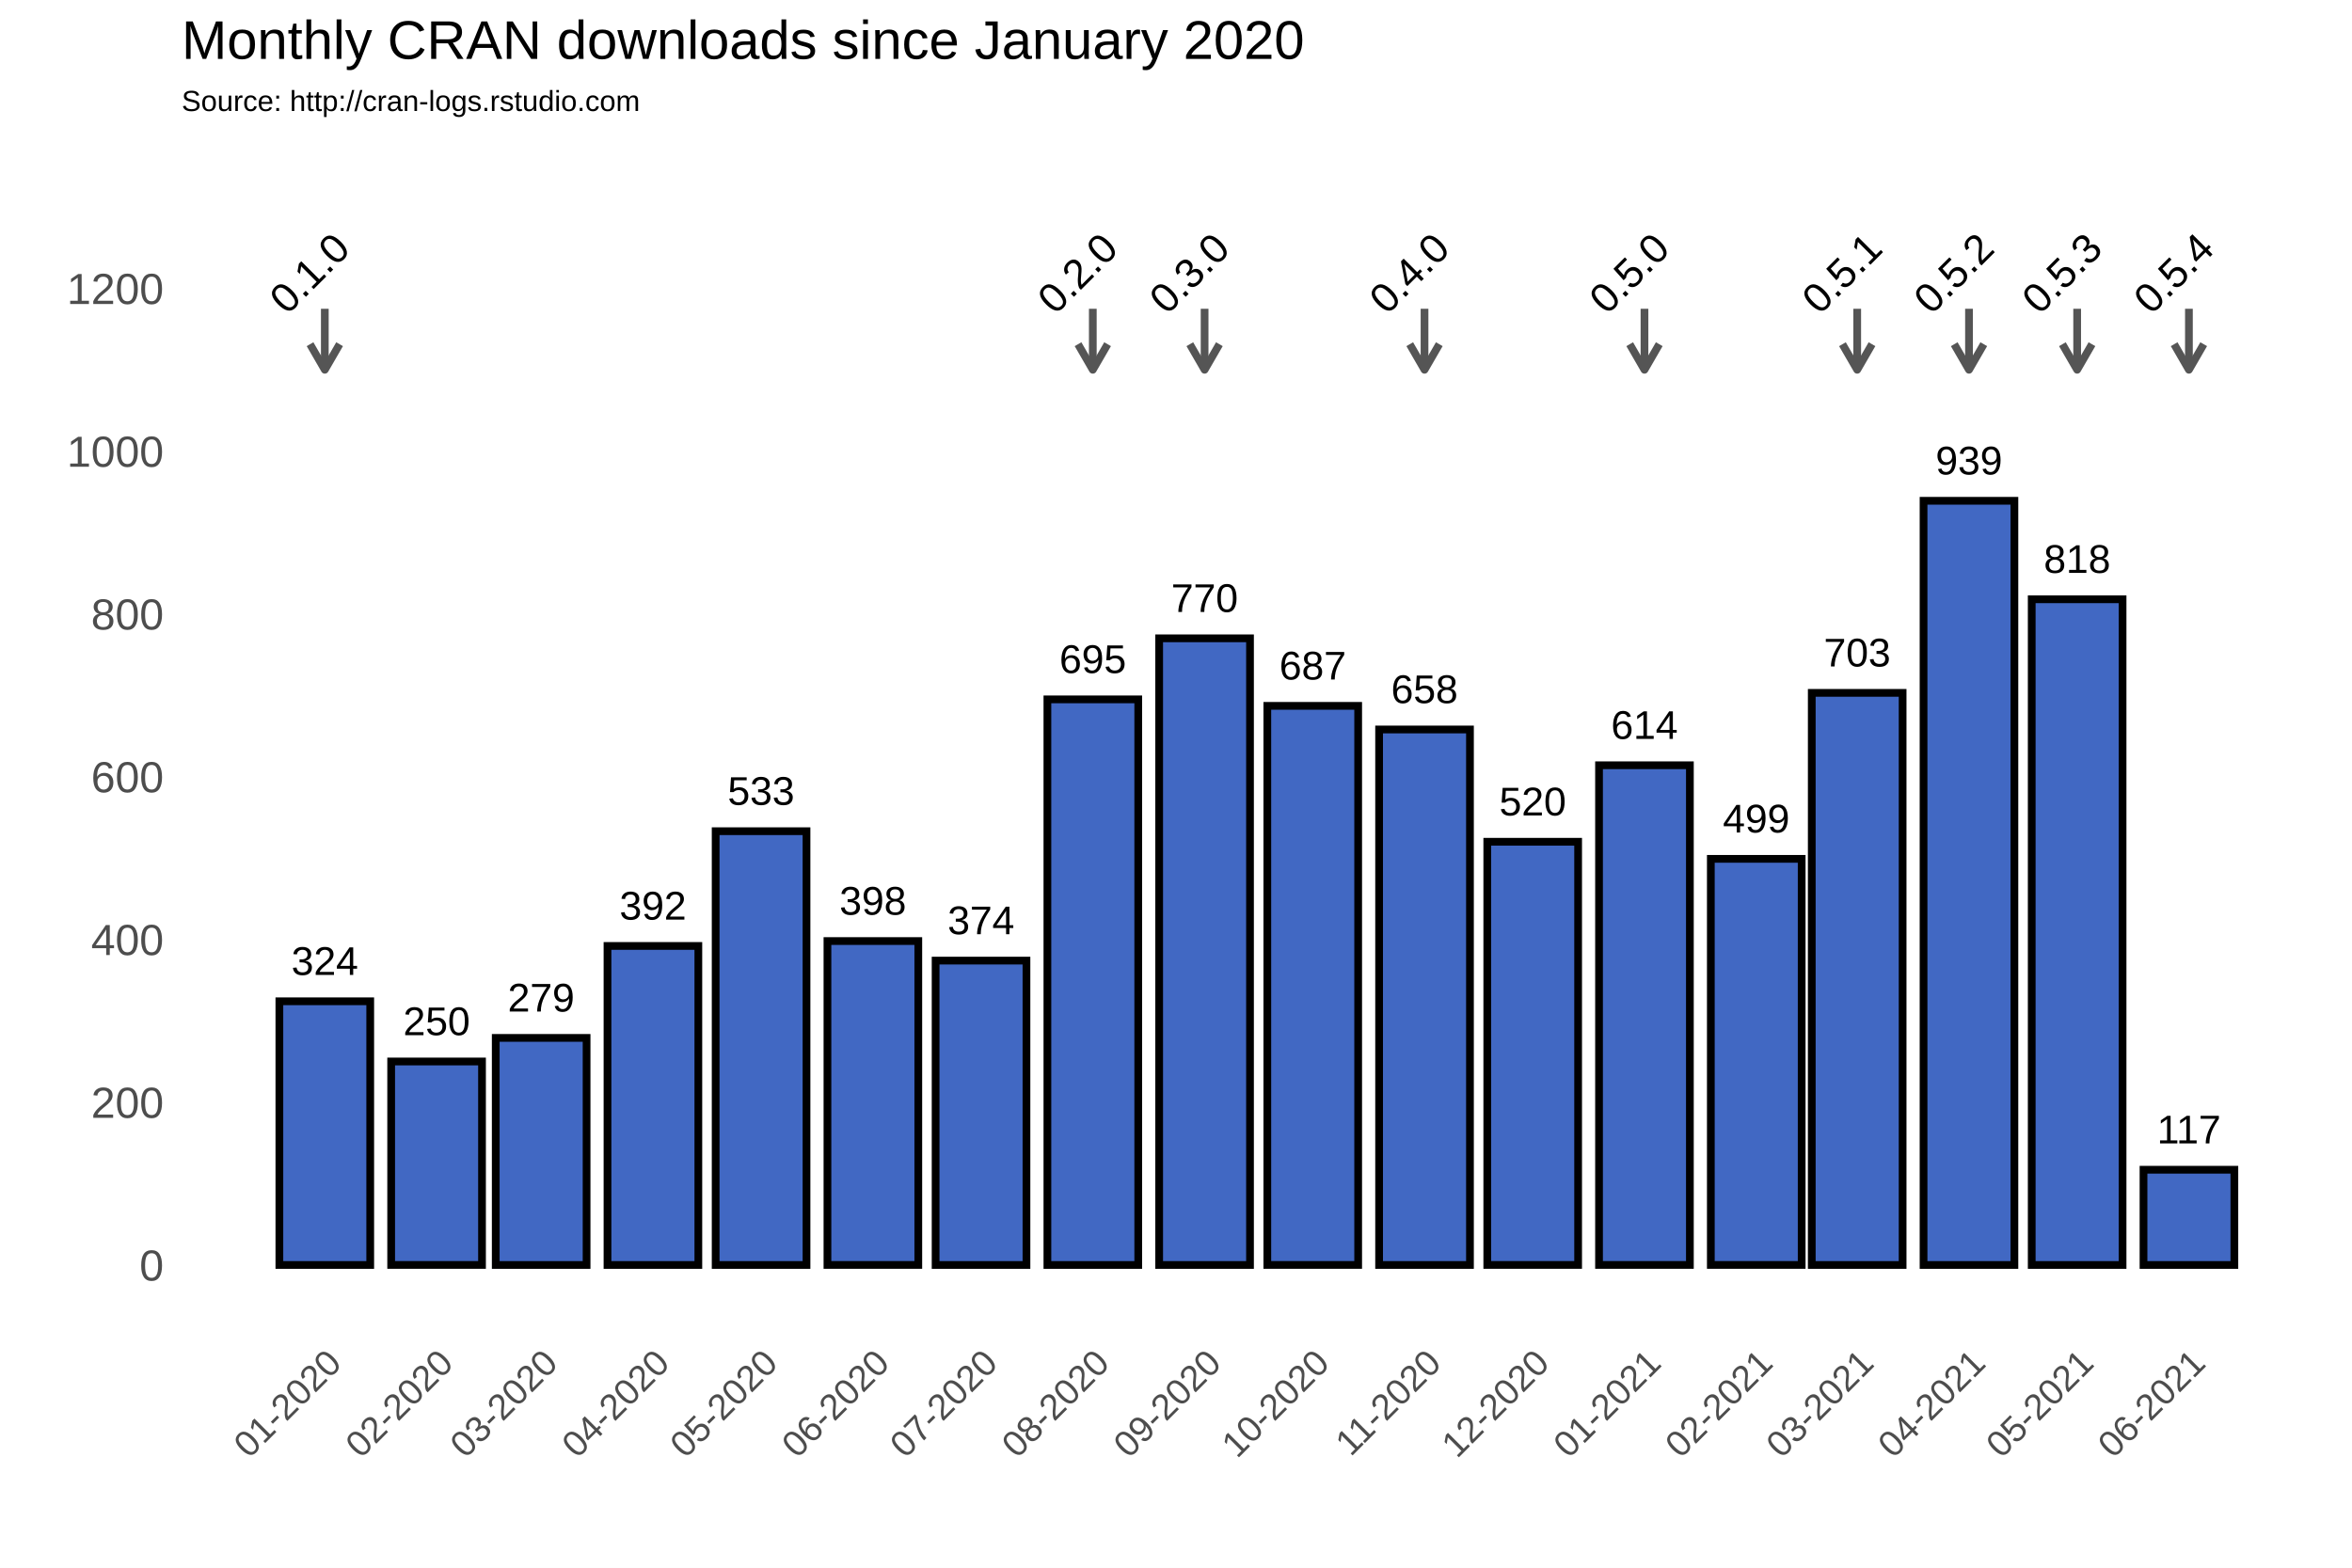
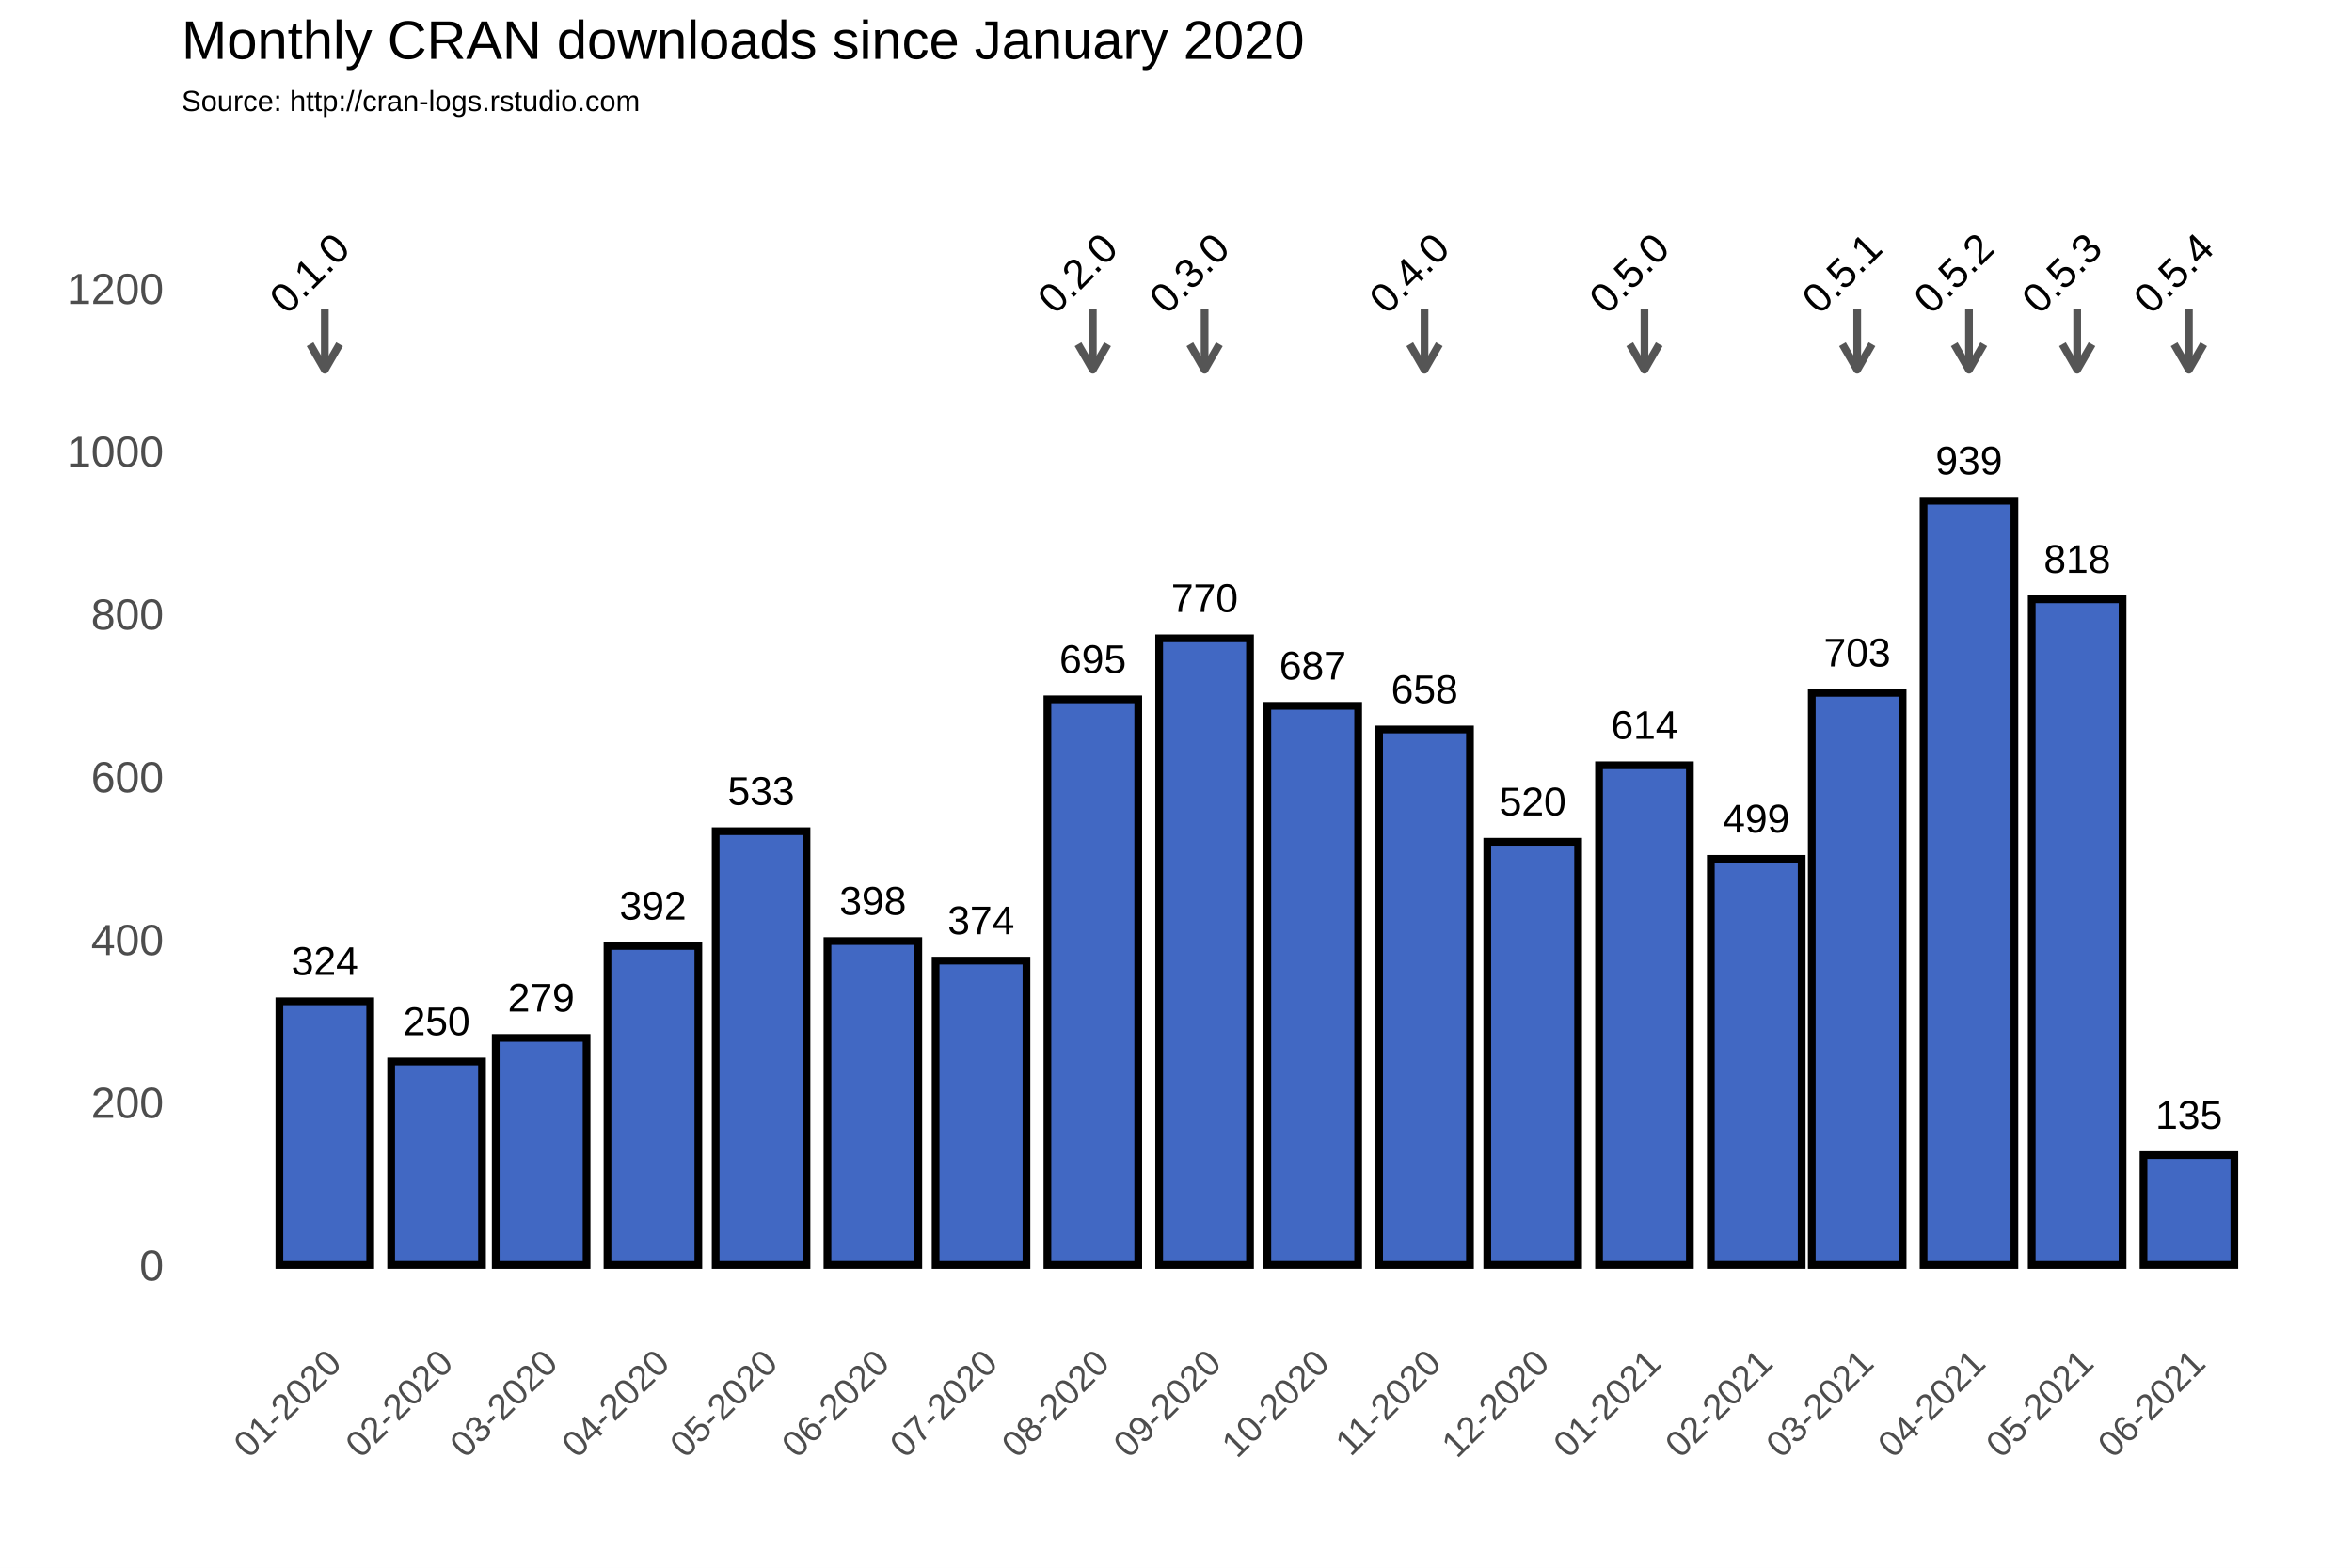
<svg xmlns="http://www.w3.org/2000/svg" class="svglite" width="648.00pt" height="432.00pt" viewBox="0 0 648.00 432.00">
  <defs>
    <style type="text/css">
    .svglite line, .svglite polyline, .svglite polygon, .svglite path, .svglite rect, .svglite circle {
      fill: none;
      stroke: #000000;
      stroke-linecap: round;
      stroke-linejoin: round;
      stroke-miterlimit: 10.00;
    }
  </style>
  </defs>
  <rect width="100%" height="100%" style="stroke: none; fill: #FFFFFF;" />
  <defs>
    <clipPath id="cpMC4wMHw2NDguMDB8MC4wMHw0MzIuMDA=">
      <rect x="0.00" y="0.00" width="648.00" height="432.00" />
    </clipPath>
  </defs>
  <g clip-path="url(#cpMC4wMHw2NDguMDB8MC4wMHw0MzIuMDA=)">
    <rect x="0.00" y="0.00" width="648.00" height="432.00" style="stroke-width: 1.07; stroke: #FFFFFF; fill: #FFFFFF;" />
  </g>
  <defs>
    <clipPath id="cpNTAuMDR8NjQyLjUyfDM3Ljc2fDM2My4zOA==">
      <rect x="50.04" y="37.76" width="592.48" height="325.62" />
    </clipPath>
  </defs>
  <g clip-path="url(#cpNTAuMDR8NjQyLjUyfDM3Ljc2fDM2My4zOA==)">
    <rect x="50.04" y="37.76" width="592.48" height="325.62" style="stroke-width: 1.07; stroke: none;" />
    <polyline points="50.04,326.15 642.52,326.15 " style="stroke-width: 0.53; stroke: #FFFFFF; stroke-linecap: butt;" />
    <polyline points="50.04,281.30 642.52,281.30 " style="stroke-width: 0.53; stroke: #FFFFFF; stroke-linecap: butt;" />
    <polyline points="50.04,236.45 642.52,236.45 " style="stroke-width: 0.53; stroke: #FFFFFF; stroke-linecap: butt;" />
    <polyline points="50.04,191.60 642.52,191.60 " style="stroke-width: 0.53; stroke: #FFFFFF; stroke-linecap: butt;" />
    <polyline points="50.04,146.75 642.52,146.75 " style="stroke-width: 0.53; stroke: #FFFFFF; stroke-linecap: butt;" />
    <polyline points="50.04,101.90 642.52,101.90 " style="stroke-width: 0.53; stroke: #FFFFFF; stroke-linecap: butt;" />
    <polyline points="50.04,57.04 642.52,57.04 " style="stroke-width: 0.53; stroke: #FFFFFF; stroke-linecap: butt;" />
    <polyline points="58.70,363.38 58.70,37.76 " style="stroke-width: 0.53; stroke: #FFFFFF; stroke-linecap: butt;" />
    <polyline points="74.09,363.38 74.09,37.76 " style="stroke-width: 0.53; stroke: #FFFFFF; stroke-linecap: butt;" />
    <polyline points="104.89,363.38 104.89,37.76 " style="stroke-width: 0.53; stroke: #FFFFFF; stroke-linecap: butt;" />
    <polyline points="134.69,363.38 134.69,37.76 " style="stroke-width: 0.53; stroke: #FFFFFF; stroke-linecap: butt;" />
    <polyline points="164.49,363.38 164.49,37.76 " style="stroke-width: 0.53; stroke: #FFFFFF; stroke-linecap: butt;" />
    <polyline points="194.79,363.38 194.79,37.76 " style="stroke-width: 0.53; stroke: #FFFFFF; stroke-linecap: butt;" />
    <polyline points="225.09,363.38 225.09,37.76 " style="stroke-width: 0.53; stroke: #FFFFFF; stroke-linecap: butt;" />
    <polyline points="255.39,363.38 255.39,37.76 " style="stroke-width: 0.53; stroke: #FFFFFF; stroke-linecap: butt;" />
    <polyline points="285.69,363.38 285.69,37.76 " style="stroke-width: 0.53; stroke: #FFFFFF; stroke-linecap: butt;" />
    <polyline points="316.48,363.38 316.48,37.76 " style="stroke-width: 0.53; stroke: #FFFFFF; stroke-linecap: butt;" />
    <polyline points="346.78,363.38 346.78,37.76 " style="stroke-width: 0.53; stroke: #FFFFFF; stroke-linecap: butt;" />
    <polyline points="377.08,363.38 377.08,37.76 " style="stroke-width: 0.53; stroke: #FFFFFF; stroke-linecap: butt;" />
    <polyline points="407.38,363.38 407.38,37.76 " style="stroke-width: 0.53; stroke: #FFFFFF; stroke-linecap: butt;" />
    <polyline points="437.67,363.38 437.67,37.76 " style="stroke-width: 0.53; stroke: #FFFFFF; stroke-linecap: butt;" />
    <polyline points="468.47,363.38 468.47,37.76 " style="stroke-width: 0.53; stroke: #FFFFFF; stroke-linecap: butt;" />
    <polyline points="497.77,363.38 497.77,37.76 " style="stroke-width: 0.53; stroke: #FFFFFF; stroke-linecap: butt;" />
    <polyline points="527.08,363.38 527.08,37.76 " style="stroke-width: 0.53; stroke: #FFFFFF; stroke-linecap: butt;" />
    <polyline points="557.38,363.38 557.38,37.76 " style="stroke-width: 0.53; stroke: #FFFFFF; stroke-linecap: butt;" />
    <polyline points="587.68,363.38 587.68,37.76 " style="stroke-width: 0.53; stroke: #FFFFFF; stroke-linecap: butt;" />
    <polyline points="618.47,363.38 618.47,37.76 " style="stroke-width: 0.53; stroke: #FFFFFF; stroke-linecap: butt;" />
    <polyline points="633.87,363.38 633.87,37.76 " style="stroke-width: 0.53; stroke: #FFFFFF; stroke-linecap: butt;" />
    <polyline points="50.04,348.58 642.52,348.58 " style="stroke-width: 1.07; stroke: #FFFFFF; stroke-linecap: butt;" />
    <polyline points="50.04,303.73 642.52,303.73 " style="stroke-width: 1.07; stroke: #FFFFFF; stroke-linecap: butt;" />
    <polyline points="50.04,258.88 642.52,258.88 " style="stroke-width: 1.07; stroke: #FFFFFF; stroke-linecap: butt;" />
    <polyline points="50.04,214.02 642.52,214.02 " style="stroke-width: 1.07; stroke: #FFFFFF; stroke-linecap: butt;" />
    <polyline points="50.04,169.17 642.52,169.17 " style="stroke-width: 1.07; stroke: #FFFFFF; stroke-linecap: butt;" />
    <polyline points="50.04,124.32 642.52,124.32 " style="stroke-width: 1.07; stroke: #FFFFFF; stroke-linecap: butt;" />
    <polyline points="50.04,79.47 642.52,79.47 " style="stroke-width: 1.07; stroke: #FFFFFF; stroke-linecap: butt;" />
    <polyline points="89.49,363.38 89.49,37.76 " style="stroke-width: 1.07; stroke: #FFFFFF; stroke-linecap: butt;" />
    <polyline points="120.29,363.38 120.29,37.76 " style="stroke-width: 1.07; stroke: #FFFFFF; stroke-linecap: butt;" />
    <polyline points="149.09,363.38 149.09,37.76 " style="stroke-width: 1.07; stroke: #FFFFFF; stroke-linecap: butt;" />
    <polyline points="179.89,363.38 179.89,37.76 " style="stroke-width: 1.07; stroke: #FFFFFF; stroke-linecap: butt;" />
    <polyline points="209.69,363.38 209.69,37.76 " style="stroke-width: 1.07; stroke: #FFFFFF; stroke-linecap: butt;" />
    <polyline points="240.49,363.38 240.49,37.76 " style="stroke-width: 1.07; stroke: #FFFFFF; stroke-linecap: butt;" />
    <polyline points="270.29,363.38 270.29,37.76 " style="stroke-width: 1.07; stroke: #FFFFFF; stroke-linecap: butt;" />
    <polyline points="301.08,363.38 301.08,37.76 " style="stroke-width: 1.07; stroke: #FFFFFF; stroke-linecap: butt;" />
    <polyline points="331.88,363.38 331.88,37.76 " style="stroke-width: 1.07; stroke: #FFFFFF; stroke-linecap: butt;" />
    <polyline points="361.68,363.38 361.68,37.76 " style="stroke-width: 1.07; stroke: #FFFFFF; stroke-linecap: butt;" />
    <polyline points="392.47,363.38 392.47,37.76 " style="stroke-width: 1.07; stroke: #FFFFFF; stroke-linecap: butt;" />
    <polyline points="422.28,363.38 422.28,37.76 " style="stroke-width: 1.07; stroke: #FFFFFF; stroke-linecap: butt;" />
    <polyline points="453.07,363.38 453.07,37.76 " style="stroke-width: 1.07; stroke: #FFFFFF; stroke-linecap: butt;" />
    <polyline points="483.87,363.38 483.87,37.76 " style="stroke-width: 1.07; stroke: #FFFFFF; stroke-linecap: butt;" />
    <polyline points="511.68,363.38 511.68,37.76 " style="stroke-width: 1.07; stroke: #FFFFFF; stroke-linecap: butt;" />
    <polyline points="542.48,363.38 542.48,37.76 " style="stroke-width: 1.07; stroke: #FFFFFF; stroke-linecap: butt;" />
    <polyline points="572.28,363.38 572.28,37.76 " style="stroke-width: 1.07; stroke: #FFFFFF; stroke-linecap: butt;" />
    <polyline points="603.07,363.38 603.07,37.76 " style="stroke-width: 1.07; stroke: #FFFFFF; stroke-linecap: butt;" />
    <rect x="76.97" y="275.92" width="25.03" height="72.66" style="stroke-width: 2.13; stroke-linecap: square; stroke-linejoin: miter; fill: #4168C3;" />
    <rect x="107.77" y="292.51" width="25.03" height="56.06" style="stroke-width: 2.13; stroke-linecap: square; stroke-linejoin: miter; fill: #4168C3;" />
    <rect x="136.58" y="286.01" width="25.03" height="62.57" style="stroke-width: 2.13; stroke-linecap: square; stroke-linejoin: miter; fill: #4168C3;" />
    <rect x="167.37" y="260.67" width="25.03" height="87.91" style="stroke-width: 2.13; stroke-linecap: square; stroke-linejoin: miter; fill: #4168C3;" />
    <rect x="197.17" y="229.05" width="25.03" height="119.53" style="stroke-width: 2.13; stroke-linecap: square; stroke-linejoin: miter; fill: #4168C3;" />
    <rect x="227.97" y="259.32" width="25.03" height="89.25" style="stroke-width: 2.13; stroke-linecap: square; stroke-linejoin: miter; fill: #4168C3;" />
    <rect x="257.77" y="264.71" width="25.03" height="83.87" style="stroke-width: 2.13; stroke-linecap: square; stroke-linejoin: miter; fill: #4168C3;" />
    <rect x="288.57" y="192.72" width="25.03" height="155.86" style="stroke-width: 2.13; stroke-linecap: square; stroke-linejoin: miter; fill: #4168C3;" />
    <rect x="319.36" y="175.90" width="25.03" height="172.68" style="stroke-width: 2.13; stroke-linecap: square; stroke-linejoin: miter; fill: #4168C3;" />
    <rect x="349.16" y="194.51" width="25.03" height="154.06" style="stroke-width: 2.13; stroke-linecap: square; stroke-linejoin: miter; fill: #4168C3;" />
    <rect x="379.96" y="201.02" width="25.03" height="147.56" style="stroke-width: 2.13; stroke-linecap: square; stroke-linejoin: miter; fill: #4168C3;" />
    <rect x="409.76" y="231.96" width="25.03" height="116.61" style="stroke-width: 2.13; stroke-linecap: square; stroke-linejoin: miter; fill: #4168C3;" />
    <rect x="440.55" y="210.88" width="25.03" height="137.69" style="stroke-width: 2.13; stroke-linecap: square; stroke-linejoin: miter; fill: #4168C3;" />
    <rect x="471.35" y="236.67" width="25.03" height="111.90" style="stroke-width: 2.13; stroke-linecap: square; stroke-linejoin: miter; fill: #4168C3;" />
    <rect x="499.16" y="190.93" width="25.03" height="157.65" style="stroke-width: 2.13; stroke-linecap: square; stroke-linejoin: miter; fill: #4168C3;" />
    <rect x="529.96" y="138.00" width="25.03" height="210.58" style="stroke-width: 2.13; stroke-linecap: square; stroke-linejoin: miter; fill: #4168C3;" />
    <rect x="559.76" y="165.14" width="25.03" height="183.44" style="stroke-width: 2.13; stroke-linecap: square; stroke-linejoin: miter; fill: #4168C3;" />
-     <rect x="590.56" y="322.34" width="25.03" height="26.24" style="stroke-width: 2.13; stroke-linecap: square; stroke-linejoin: miter; fill: #4168C3;" />
+     <rect x="590.56" y="318.30" width="25.03" height="30.27" style="stroke-width: 2.13; stroke-linecap: square; stroke-linejoin: miter; fill: #4168C3;" />
    <text x="89.49" y="268.66" text-anchor="middle" style="font-size: 11.04px; font-family: Arial;" textLength="18.40px" lengthAdjust="spacingAndGlyphs">324</text>
    <text x="120.29" y="285.25" text-anchor="middle" style="font-size: 11.04px; font-family: Arial;" textLength="18.40px" lengthAdjust="spacingAndGlyphs">250</text>
    <text x="149.09" y="278.75" text-anchor="middle" style="font-size: 11.04px; font-family: Arial;" textLength="18.40px" lengthAdjust="spacingAndGlyphs">279</text>
    <text x="179.89" y="253.41" text-anchor="middle" style="font-size: 11.04px; font-family: Arial;" textLength="18.40px" lengthAdjust="spacingAndGlyphs">392</text>
    <text x="209.69" y="221.79" text-anchor="middle" style="font-size: 11.04px; font-family: Arial;" textLength="18.40px" lengthAdjust="spacingAndGlyphs">533</text>
    <text x="240.49" y="252.06" text-anchor="middle" style="font-size: 11.04px; font-family: Arial;" textLength="18.40px" lengthAdjust="spacingAndGlyphs">398</text>
    <text x="270.29" y="257.44" text-anchor="middle" style="font-size: 11.04px; font-family: Arial;" textLength="18.40px" lengthAdjust="spacingAndGlyphs">374</text>
    <text x="301.08" y="185.46" text-anchor="middle" style="font-size: 11.04px; font-family: Arial;" textLength="18.40px" lengthAdjust="spacingAndGlyphs">695</text>
    <text x="331.88" y="168.64" text-anchor="middle" style="font-size: 11.04px; font-family: Arial;" textLength="18.40px" lengthAdjust="spacingAndGlyphs">770</text>
    <text x="361.68" y="187.25" text-anchor="middle" style="font-size: 11.04px; font-family: Arial;" textLength="18.40px" lengthAdjust="spacingAndGlyphs">687</text>
    <text x="392.47" y="193.75" text-anchor="middle" style="font-size: 11.04px; font-family: Arial;" textLength="18.40px" lengthAdjust="spacingAndGlyphs">658</text>
    <text x="422.28" y="224.70" text-anchor="middle" style="font-size: 11.04px; font-family: Arial;" textLength="18.40px" lengthAdjust="spacingAndGlyphs">520</text>
    <text x="453.07" y="203.62" text-anchor="middle" style="font-size: 11.04px; font-family: Arial;" textLength="18.40px" lengthAdjust="spacingAndGlyphs">614</text>
    <text x="483.87" y="229.41" text-anchor="middle" style="font-size: 11.04px; font-family: Arial;" textLength="18.40px" lengthAdjust="spacingAndGlyphs">499</text>
    <text x="511.68" y="183.66" text-anchor="middle" style="font-size: 11.04px; font-family: Arial;" textLength="18.40px" lengthAdjust="spacingAndGlyphs">703</text>
    <text x="542.48" y="130.74" text-anchor="middle" style="font-size: 11.04px; font-family: Arial;" textLength="18.40px" lengthAdjust="spacingAndGlyphs">939</text>
    <text x="572.28" y="157.87" text-anchor="middle" style="font-size: 11.04px; font-family: Arial;" textLength="18.40px" lengthAdjust="spacingAndGlyphs">818</text>
-     <text x="603.07" y="315.08" text-anchor="middle" style="font-size: 11.04px; font-family: Arial;" textLength="17.58px" lengthAdjust="spacingAndGlyphs">117</text>
+     <text x="603.07" y="311.04" text-anchor="middle" style="font-size: 11.04px; font-family: Arial;" textLength="18.40px" lengthAdjust="spacingAndGlyphs">135</text>
    <line x1="89.49" y1="85.08" x2="89.49" y2="101.90" style="stroke-width: 2.13; stroke: #555555; stroke-linecap: butt;" />
    <polyline points="85.42,94.85 89.49,101.90 93.56,94.85 " style="stroke-width: 2.13; stroke: #555555; stroke-linecap: butt;" />
    <line x1="301.08" y1="85.08" x2="301.08" y2="101.90" style="stroke-width: 2.13; stroke: #555555; stroke-linecap: butt;" />
    <polyline points="297.01,94.85 301.08,101.90 305.15,94.85 " style="stroke-width: 2.13; stroke: #555555; stroke-linecap: butt;" />
    <line x1="331.88" y1="85.08" x2="331.88" y2="101.90" style="stroke-width: 2.13; stroke: #555555; stroke-linecap: butt;" />
    <polyline points="327.81,94.85 331.88,101.90 335.95,94.85 " style="stroke-width: 2.13; stroke: #555555; stroke-linecap: butt;" />
    <line x1="392.47" y1="85.08" x2="392.47" y2="101.90" style="stroke-width: 2.13; stroke: #555555; stroke-linecap: butt;" />
    <polyline points="388.40,94.85 392.47,101.90 396.54,94.85 " style="stroke-width: 2.13; stroke: #555555; stroke-linecap: butt;" />
    <line x1="453.07" y1="85.08" x2="453.07" y2="101.90" style="stroke-width: 2.13; stroke: #555555; stroke-linecap: butt;" />
    <polyline points="449.00,94.85 453.07,101.90 457.14,94.85 " style="stroke-width: 2.13; stroke: #555555; stroke-linecap: butt;" />
    <line x1="511.68" y1="85.08" x2="511.68" y2="101.90" style="stroke-width: 2.13; stroke: #555555; stroke-linecap: butt;" />
    <polyline points="507.61,94.85 511.68,101.90 515.75,94.85 " style="stroke-width: 2.13; stroke: #555555; stroke-linecap: butt;" />
    <line x1="542.48" y1="85.08" x2="542.48" y2="101.90" style="stroke-width: 2.13; stroke: #555555; stroke-linecap: butt;" />
    <polyline points="538.41,94.85 542.48,101.90 546.55,94.85 " style="stroke-width: 2.13; stroke: #555555; stroke-linecap: butt;" />
    <line x1="572.28" y1="85.08" x2="572.28" y2="101.90" style="stroke-width: 2.13; stroke: #555555; stroke-linecap: butt;" />
    <polyline points="568.21,94.85 572.28,101.90 576.35,94.85 " style="stroke-width: 2.13; stroke: #555555; stroke-linecap: butt;" />
    <line x1="603.07" y1="85.08" x2="603.07" y2="101.90" style="stroke-width: 2.13; stroke: #555555; stroke-linecap: butt;" />
    <polyline points="599.00,94.85 603.07,101.90 607.14,94.85 " style="stroke-width: 2.13; stroke: #555555; stroke-linecap: butt;" />
    <text transform="translate(88.05,78.03) rotate(-45)" text-anchor="middle" style="font-size: 11.38px; font-family: Arial;" textLength="25.31px" lengthAdjust="spacingAndGlyphs">0.1.0</text>
    <text transform="translate(299.64,78.03) rotate(-45)" text-anchor="middle" style="font-size: 11.38px; font-family: Arial;" textLength="25.31px" lengthAdjust="spacingAndGlyphs">0.2.0</text>
    <text transform="translate(330.44,78.03) rotate(-45)" text-anchor="middle" style="font-size: 11.38px; font-family: Arial;" textLength="25.31px" lengthAdjust="spacingAndGlyphs">0.3.0</text>
    <text transform="translate(391.04,78.03) rotate(-45)" text-anchor="middle" style="font-size: 11.38px; font-family: Arial;" textLength="25.31px" lengthAdjust="spacingAndGlyphs">0.4.0</text>
    <text transform="translate(451.63,78.03) rotate(-45)" text-anchor="middle" style="font-size: 11.38px; font-family: Arial;" textLength="25.31px" lengthAdjust="spacingAndGlyphs">0.5.0</text>
    <text transform="translate(510.24,78.03) rotate(-45)" text-anchor="middle" style="font-size: 11.38px; font-family: Arial;" textLength="25.31px" lengthAdjust="spacingAndGlyphs">0.5.1</text>
    <text transform="translate(541.04,78.03) rotate(-45)" text-anchor="middle" style="font-size: 11.38px; font-family: Arial;" textLength="25.31px" lengthAdjust="spacingAndGlyphs">0.5.2</text>
    <text transform="translate(570.84,78.03) rotate(-45)" text-anchor="middle" style="font-size: 11.38px; font-family: Arial;" textLength="25.31px" lengthAdjust="spacingAndGlyphs">0.5.3</text>
    <text transform="translate(601.63,78.03) rotate(-45)" text-anchor="middle" style="font-size: 11.38px; font-family: Arial;" textLength="25.31px" lengthAdjust="spacingAndGlyphs">0.5.4</text>
  </g>
  <g clip-path="url(#cpMC4wMHw2NDguMDB8MC4wMHw0MzIuMDA=)">
    <text x="45.11" y="352.88" text-anchor="end" style="font-size: 12.00px; fill: #4D4D4D; font-family: Arial;" textLength="6.67px" lengthAdjust="spacingAndGlyphs">0</text>
    <text x="45.11" y="308.03" text-anchor="end" style="font-size: 12.00px; fill: #4D4D4D; font-family: Arial;" textLength="20.02px" lengthAdjust="spacingAndGlyphs">200</text>
    <text x="45.11" y="263.17" text-anchor="end" style="font-size: 12.00px; fill: #4D4D4D; font-family: Arial;" textLength="20.02px" lengthAdjust="spacingAndGlyphs">400</text>
    <text x="45.11" y="218.32" text-anchor="end" style="font-size: 12.00px; fill: #4D4D4D; font-family: Arial;" textLength="20.02px" lengthAdjust="spacingAndGlyphs">600</text>
    <text x="45.11" y="173.47" text-anchor="end" style="font-size: 12.00px; fill: #4D4D4D; font-family: Arial;" textLength="20.02px" lengthAdjust="spacingAndGlyphs">800</text>
    <text x="45.11" y="128.62" text-anchor="end" style="font-size: 12.00px; fill: #4D4D4D; font-family: Arial;" textLength="26.70px" lengthAdjust="spacingAndGlyphs">1000</text>
    <text x="45.11" y="83.77" text-anchor="end" style="font-size: 12.00px; fill: #4D4D4D; font-family: Arial;" textLength="26.70px" lengthAdjust="spacingAndGlyphs">1200</text>
    <text transform="translate(94.56,376.17) rotate(-45)" text-anchor="end" style="font-size: 10.00px; fill: #4D4D4D; font-family: Arial;" textLength="36.73px" lengthAdjust="spacingAndGlyphs">01-2020</text>
    <text transform="translate(125.35,376.17) rotate(-45)" text-anchor="end" style="font-size: 10.00px; fill: #4D4D4D; font-family: Arial;" textLength="36.73px" lengthAdjust="spacingAndGlyphs">02-2020</text>
    <text transform="translate(154.16,376.17) rotate(-45)" text-anchor="end" style="font-size: 10.00px; fill: #4D4D4D; font-family: Arial;" textLength="36.73px" lengthAdjust="spacingAndGlyphs">03-2020</text>
    <text transform="translate(184.96,376.17) rotate(-45)" text-anchor="end" style="font-size: 10.00px; fill: #4D4D4D; font-family: Arial;" textLength="36.73px" lengthAdjust="spacingAndGlyphs">04-2020</text>
    <text transform="translate(214.76,376.17) rotate(-45)" text-anchor="end" style="font-size: 10.00px; fill: #4D4D4D; font-family: Arial;" textLength="36.73px" lengthAdjust="spacingAndGlyphs">05-2020</text>
    <text transform="translate(245.55,376.17) rotate(-45)" text-anchor="end" style="font-size: 10.00px; fill: #4D4D4D; font-family: Arial;" textLength="36.73px" lengthAdjust="spacingAndGlyphs">06-2020</text>
    <text transform="translate(275.35,376.17) rotate(-45)" text-anchor="end" style="font-size: 10.00px; fill: #4D4D4D; font-family: Arial;" textLength="36.73px" lengthAdjust="spacingAndGlyphs">07-2020</text>
    <text transform="translate(306.15,376.17) rotate(-45)" text-anchor="end" style="font-size: 10.00px; fill: #4D4D4D; font-family: Arial;" textLength="36.73px" lengthAdjust="spacingAndGlyphs">08-2020</text>
    <text transform="translate(336.94,376.17) rotate(-45)" text-anchor="end" style="font-size: 10.00px; fill: #4D4D4D; font-family: Arial;" textLength="36.73px" lengthAdjust="spacingAndGlyphs">09-2020</text>
    <text transform="translate(366.75,376.17) rotate(-45)" text-anchor="end" style="font-size: 10.00px; fill: #4D4D4D; font-family: Arial;" textLength="36.73px" lengthAdjust="spacingAndGlyphs">10-2020</text>
    <text transform="translate(397.54,376.17) rotate(-45)" text-anchor="end" style="font-size: 10.00px; fill: #4D4D4D; font-family: Arial;" textLength="35.99px" lengthAdjust="spacingAndGlyphs">11-2020</text>
    <text transform="translate(427.34,376.17) rotate(-45)" text-anchor="end" style="font-size: 10.00px; fill: #4D4D4D; font-family: Arial;" textLength="36.73px" lengthAdjust="spacingAndGlyphs">12-2020</text>
    <text transform="translate(458.14,376.17) rotate(-45)" text-anchor="end" style="font-size: 10.00px; fill: #4D4D4D; font-family: Arial;" textLength="36.73px" lengthAdjust="spacingAndGlyphs">01-2021</text>
    <text transform="translate(488.93,376.17) rotate(-45)" text-anchor="end" style="font-size: 10.00px; fill: #4D4D4D; font-family: Arial;" textLength="36.73px" lengthAdjust="spacingAndGlyphs">02-2021</text>
    <text transform="translate(516.75,376.17) rotate(-45)" text-anchor="end" style="font-size: 10.00px; fill: #4D4D4D; font-family: Arial;" textLength="36.73px" lengthAdjust="spacingAndGlyphs">03-2021</text>
    <text transform="translate(547.54,376.17) rotate(-45)" text-anchor="end" style="font-size: 10.00px; fill: #4D4D4D; font-family: Arial;" textLength="36.73px" lengthAdjust="spacingAndGlyphs">04-2021</text>
    <text transform="translate(577.34,376.17) rotate(-45)" text-anchor="end" style="font-size: 10.00px; fill: #4D4D4D; font-family: Arial;" textLength="36.73px" lengthAdjust="spacingAndGlyphs">05-2021</text>
    <text transform="translate(608.14,376.17) rotate(-45)" text-anchor="end" style="font-size: 10.00px; fill: #4D4D4D; font-family: Arial;" textLength="36.73px" lengthAdjust="spacingAndGlyphs">06-2021</text>
    <text x="50.04" y="30.59" style="font-size: 8.00px; font-family: Arial;" textLength="126.32px" lengthAdjust="spacingAndGlyphs">Source: http://cran-logs.rstudio.com</text>
    <text x="50.04" y="16.22" style="font-size: 15.00px; font-family: Arial;" textLength="309.25px" lengthAdjust="spacingAndGlyphs">Monthly CRAN downloads since January 2020</text>
  </g>
</svg>
